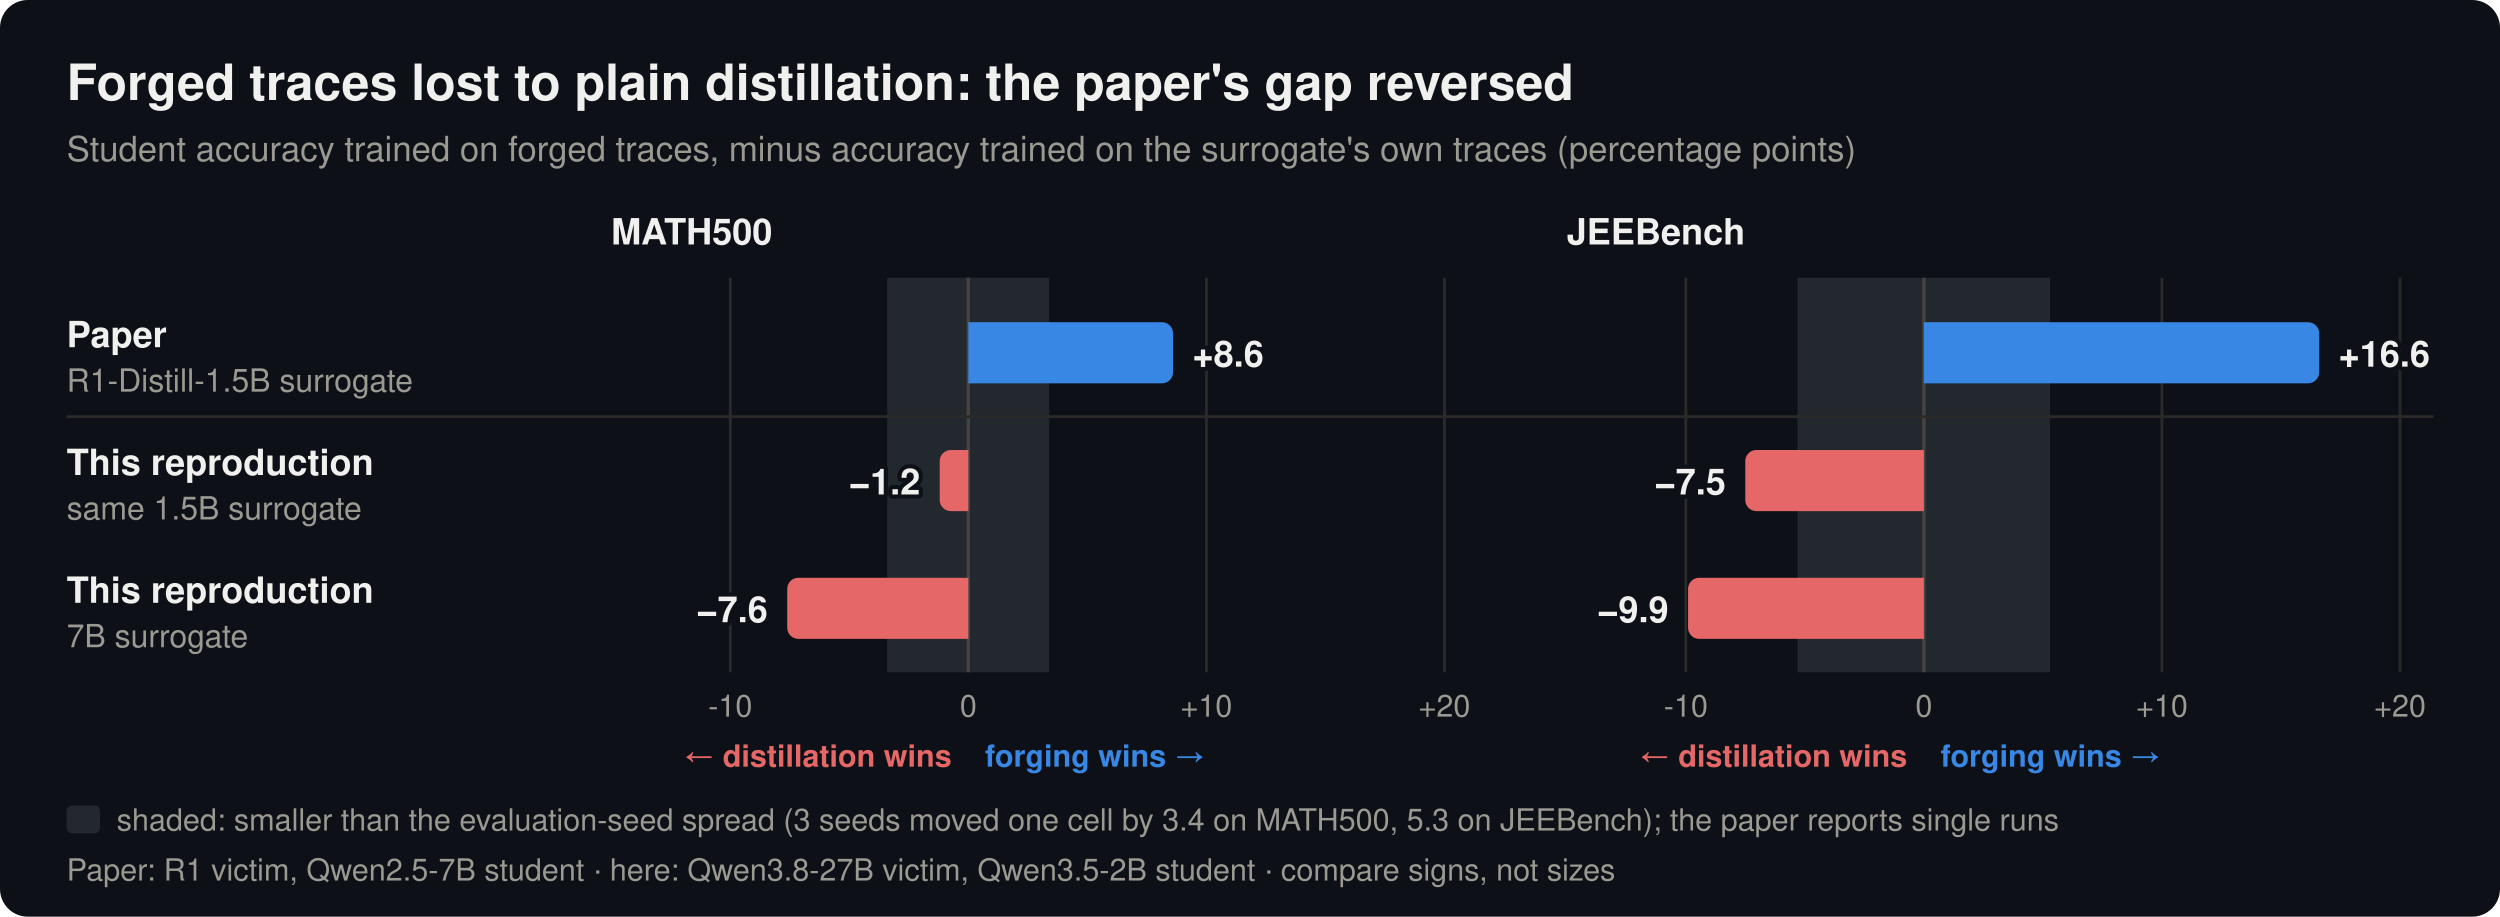
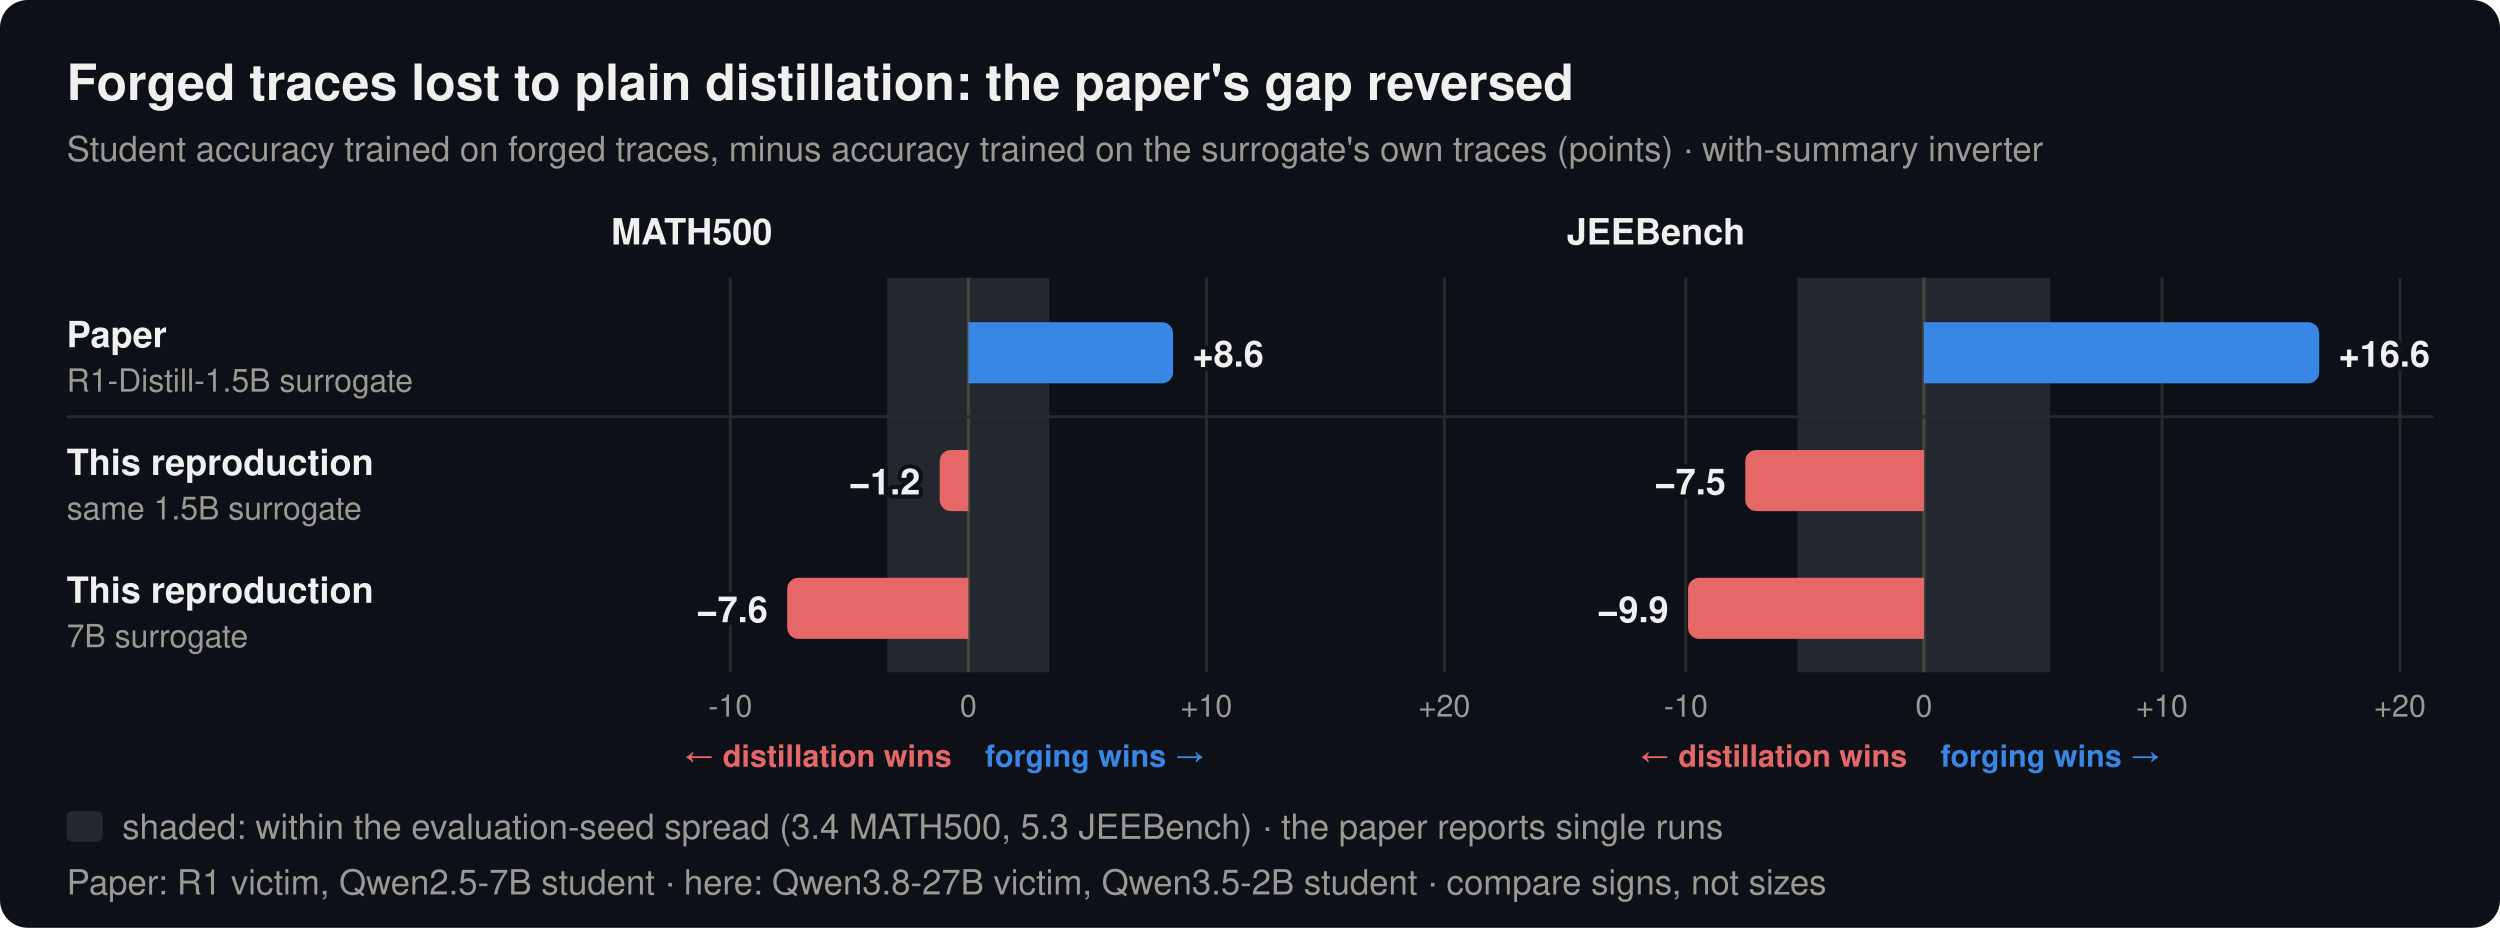
- <svg xmlns="http://www.w3.org/2000/svg" width="900" height="330" viewBox="0 0 900 330" role="img" aria-label="Forged traces minus plain distillation: paper positive, this reproduction negative">
-   <rect x="0.0" y="0.0" width="900.0" height="330.0" rx="10" fill="#0d1117" />
+ <svg xmlns="http://www.w3.org/2000/svg" width="900" height="334" viewBox="0 0 900 334" role="img" aria-label="Forged traces minus plain distillation: paper positive, this reproduction negative">
+   <rect x="0.0" y="0.0" width="900.0" height="334.0" rx="10" fill="#0d1117" />
  <text x="24.0" y="36.0" font-family="system-ui, -apple-system, &quot;Segoe UI&quot;, Helvetica, Arial, sans-serif" font-size="18" fill="#f0f0ee" text-anchor="start" font-weight="700" style="">Forged traces lost to plain distillation: the paper's gap reversed</text>
-   <text x="24.0" y="58.0" font-family="system-ui, -apple-system, &quot;Segoe UI&quot;, Helvetica, Arial, sans-serif" font-size="12.5" fill="#9a9992" text-anchor="start" font-weight="normal" style="">Student accuracy trained on forged traces, minus accuracy trained on the surrogate's own traces (percentage points)</text>
+   <text x="24.0" y="58.0" font-family="system-ui, -apple-system, &quot;Segoe UI&quot;, Helvetica, Arial, sans-serif" font-size="12.5" fill="#9a9992" text-anchor="start" font-weight="normal" style="">Student accuracy trained on forged traces, minus accuracy trained on the surrogate's own traces (points) · with-summary inverter</text>
  <text x="220.0" y="88.0" font-family="system-ui, -apple-system, &quot;Segoe UI&quot;, Helvetica, Arial, sans-serif" font-size="13" fill="#f0f0ee" text-anchor="start" font-weight="700" style="">MATH500</text>
  <rect x="319.4" y="100.0" width="58.3" height="142.0" rx="0" fill="#23282f" />
  <line x1="262.9" y1="100.0" x2="262.9" y2="242.0" stroke="#2a2a28" stroke-width="1" />
  <text x="262.9" y="258.0" font-family="system-ui, -apple-system, &quot;Segoe UI&quot;, Helvetica, Arial, sans-serif" font-size="11" fill="#9a9992" text-anchor="middle" font-weight="normal" style="font-variant-numeric: tabular-nums;">-10</text>
  <line x1="348.6" y1="100.0" x2="348.6" y2="242.0" stroke="#45443f" stroke-width="1.2" />
  <text x="348.6" y="258.0" font-family="system-ui, -apple-system, &quot;Segoe UI&quot;, Helvetica, Arial, sans-serif" font-size="11" fill="#9a9992" text-anchor="middle" font-weight="normal" style="font-variant-numeric: tabular-nums;">0</text>
  <line x1="434.3" y1="100.0" x2="434.3" y2="242.0" stroke="#2a2a28" stroke-width="1" />
  <text x="434.3" y="258.0" font-family="system-ui, -apple-system, &quot;Segoe UI&quot;, Helvetica, Arial, sans-serif" font-size="11" fill="#9a9992" text-anchor="middle" font-weight="normal" style="font-variant-numeric: tabular-nums;">+10</text>
  <line x1="520.0" y1="100.0" x2="520.0" y2="242.0" stroke="#2a2a28" stroke-width="1" />
  <text x="520.0" y="258.0" font-family="system-ui, -apple-system, &quot;Segoe UI&quot;, Helvetica, Arial, sans-serif" font-size="11" fill="#9a9992" text-anchor="middle" font-weight="normal" style="font-variant-numeric: tabular-nums;">+20</text>
  <path d="M348.6,116.0 H418.3 a4,4 0 0 1 4,4 V134.0 a4,4 0 0 1 -4,4 H348.6 Z" fill="#3987e5" />
  <text x="429.3" y="132.0" font-family="system-ui, -apple-system, &quot;Segoe UI&quot;, Helvetica, Arial, sans-serif" font-size="13" fill="#f0f0ee" text-anchor="start" font-weight="600" style="font-variant-numeric: tabular-nums;" paint-order="stroke" stroke="#0d1117" stroke-width="3" stroke-linejoin="round">+8.6</text>
  <path d="M348.6,162.0 H342.3 a4,4 0 0 0 -4,4 V180.0 a4,4 0 0 0 4,4 H348.6 Z" fill="#e66767" />
  <text x="331.3" y="178.0" font-family="system-ui, -apple-system, &quot;Segoe UI&quot;, Helvetica, Arial, sans-serif" font-size="13" fill="#f0f0ee" text-anchor="end" font-weight="600" style="font-variant-numeric: tabular-nums;" paint-order="stroke" stroke="#0d1117" stroke-width="3" stroke-linejoin="round">−1.2</text>
  <path d="M348.6,208.0 H287.4 a4,4 0 0 0 -4,4 V226.0 a4,4 0 0 0 4,4 H348.6 Z" fill="#e66767" />
  <text x="276.4" y="224.0" font-family="system-ui, -apple-system, &quot;Segoe UI&quot;, Helvetica, Arial, sans-serif" font-size="13" fill="#f0f0ee" text-anchor="end" font-weight="600" style="font-variant-numeric: tabular-nums;" paint-order="stroke" stroke="#0d1117" stroke-width="3" stroke-linejoin="round">−7.6</text>
  <text x="342.6" y="276.0" font-family="system-ui, -apple-system, &quot;Segoe UI&quot;, Helvetica, Arial, sans-serif" font-size="11" fill="#e66767" text-anchor="end" font-weight="600" style="">← distillation wins</text>
  <text x="354.6" y="276.0" font-family="system-ui, -apple-system, &quot;Segoe UI&quot;, Helvetica, Arial, sans-serif" font-size="11" fill="#3987e5" text-anchor="start" font-weight="600" style="">forging wins →</text>
  <text x="564.0" y="88.0" font-family="system-ui, -apple-system, &quot;Segoe UI&quot;, Helvetica, Arial, sans-serif" font-size="13" fill="#f0f0ee" text-anchor="start" font-weight="700" style="">JEEBench</text>
  <rect x="647.1" y="100.0" width="90.9" height="142.0" rx="0" fill="#23282f" />
  <line x1="606.9" y1="100.0" x2="606.9" y2="242.0" stroke="#2a2a28" stroke-width="1" />
  <text x="606.9" y="258.0" font-family="system-ui, -apple-system, &quot;Segoe UI&quot;, Helvetica, Arial, sans-serif" font-size="11" fill="#9a9992" text-anchor="middle" font-weight="normal" style="font-variant-numeric: tabular-nums;">-10</text>
  <line x1="692.6" y1="100.0" x2="692.6" y2="242.0" stroke="#45443f" stroke-width="1.2" />
  <text x="692.6" y="258.0" font-family="system-ui, -apple-system, &quot;Segoe UI&quot;, Helvetica, Arial, sans-serif" font-size="11" fill="#9a9992" text-anchor="middle" font-weight="normal" style="font-variant-numeric: tabular-nums;">0</text>
  <line x1="778.3" y1="100.0" x2="778.3" y2="242.0" stroke="#2a2a28" stroke-width="1" />
  <text x="778.3" y="258.0" font-family="system-ui, -apple-system, &quot;Segoe UI&quot;, Helvetica, Arial, sans-serif" font-size="11" fill="#9a9992" text-anchor="middle" font-weight="normal" style="font-variant-numeric: tabular-nums;">+10</text>
  <line x1="864.0" y1="100.0" x2="864.0" y2="242.0" stroke="#2a2a28" stroke-width="1" />
  <text x="864.0" y="258.0" font-family="system-ui, -apple-system, &quot;Segoe UI&quot;, Helvetica, Arial, sans-serif" font-size="11" fill="#9a9992" text-anchor="middle" font-weight="normal" style="font-variant-numeric: tabular-nums;">+20</text>
  <path d="M692.6,116.0 H830.9 a4,4 0 0 1 4,4 V134.0 a4,4 0 0 1 -4,4 H692.6 Z" fill="#3987e5" />
  <text x="841.9" y="132.0" font-family="system-ui, -apple-system, &quot;Segoe UI&quot;, Helvetica, Arial, sans-serif" font-size="13" fill="#f0f0ee" text-anchor="start" font-weight="600" style="font-variant-numeric: tabular-nums;" paint-order="stroke" stroke="#0d1117" stroke-width="3" stroke-linejoin="round">+16.6</text>
  <path d="M692.6,162.0 H632.3 a4,4 0 0 0 -4,4 V180.0 a4,4 0 0 0 4,4 H692.6 Z" fill="#e66767" />
  <text x="621.3" y="178.0" font-family="system-ui, -apple-system, &quot;Segoe UI&quot;, Helvetica, Arial, sans-serif" font-size="13" fill="#f0f0ee" text-anchor="end" font-weight="600" style="font-variant-numeric: tabular-nums;" paint-order="stroke" stroke="#0d1117" stroke-width="3" stroke-linejoin="round">−7.5</text>
  <path d="M692.6,208.0 H611.7 a4,4 0 0 0 -4,4 V226.0 a4,4 0 0 0 4,4 H692.6 Z" fill="#e66767" />
  <text x="600.7" y="224.0" font-family="system-ui, -apple-system, &quot;Segoe UI&quot;, Helvetica, Arial, sans-serif" font-size="13" fill="#f0f0ee" text-anchor="end" font-weight="600" style="font-variant-numeric: tabular-nums;" paint-order="stroke" stroke="#0d1117" stroke-width="3" stroke-linejoin="round">−9.9</text>
  <text x="686.6" y="276.0" font-family="system-ui, -apple-system, &quot;Segoe UI&quot;, Helvetica, Arial, sans-serif" font-size="11" fill="#e66767" text-anchor="end" font-weight="600" style="">← distillation wins</text>
  <text x="698.6" y="276.0" font-family="system-ui, -apple-system, &quot;Segoe UI&quot;, Helvetica, Arial, sans-serif" font-size="11" fill="#3987e5" text-anchor="start" font-weight="600" style="">forging wins →</text>
  <text x="24.0" y="125.0" font-family="system-ui, -apple-system, &quot;Segoe UI&quot;, Helvetica, Arial, sans-serif" font-size="13" fill="#f0f0ee" text-anchor="start" font-weight="600" style="">Paper</text>
  <text x="24.0" y="141.0" font-family="system-ui, -apple-system, &quot;Segoe UI&quot;, Helvetica, Arial, sans-serif" font-size="11.5" fill="#9a9992" text-anchor="start" font-weight="normal" style="">R1-Distill-1.5B surrogate</text>
  <text x="24.0" y="171.0" font-family="system-ui, -apple-system, &quot;Segoe UI&quot;, Helvetica, Arial, sans-serif" font-size="13" fill="#f0f0ee" text-anchor="start" font-weight="600" style="">This reproduction</text>
  <text x="24.0" y="187.0" font-family="system-ui, -apple-system, &quot;Segoe UI&quot;, Helvetica, Arial, sans-serif" font-size="11.5" fill="#9a9992" text-anchor="start" font-weight="normal" style="">same 1.5B surrogate</text>
  <text x="24.0" y="217.0" font-family="system-ui, -apple-system, &quot;Segoe UI&quot;, Helvetica, Arial, sans-serif" font-size="13" fill="#f0f0ee" text-anchor="start" font-weight="600" style="">This reproduction</text>
  <text x="24.0" y="233.0" font-family="system-ui, -apple-system, &quot;Segoe UI&quot;, Helvetica, Arial, sans-serif" font-size="11.5" fill="#9a9992" text-anchor="start" font-weight="normal" style="">7B surrogate</text>
  <line x1="24.0" y1="150.0" x2="876.0" y2="150.0" stroke="#2a2a28" stroke-width="1" />
-   <rect x="24.0" y="290.0" width="12.0" height="10.0" rx="2" fill="#23282f" />
-   <text x="42.0" y="299.0" font-family="system-ui, -apple-system, &quot;Segoe UI&quot;, Helvetica, Arial, sans-serif" font-size="11" fill="#9a9992" text-anchor="start" font-weight="normal" style="">shaded: smaller than the evaluation-seed spread (3 seeds moved one cell by 3.4 on MATH500, 5.3 on JEEBench); the paper reports single runs</text>
-   <text x="24.0" y="317.0" font-family="system-ui, -apple-system, &quot;Segoe UI&quot;, Helvetica, Arial, sans-serif" font-size="11" fill="#9a9992" text-anchor="start" font-weight="normal" style="">Paper: R1 victim, Qwen2.5-7B student · here: Qwen3.8-27B victim, Qwen3.5-2B student · compare signs, not sizes</text>
+   <rect x="24.0" y="292.0" width="13.0" height="11.0" rx="2" fill="#23282f" />
+   <text x="44.0" y="302.0" font-family="system-ui, -apple-system, &quot;Segoe UI&quot;, Helvetica, Arial, sans-serif" font-size="12.5" fill="#9a9992" text-anchor="start" font-weight="normal" style="">shaded: within the evaluation-seed spread (3.4 MATH500, 5.3 JEEBench) · the paper reports single runs</text>
+   <text x="24.0" y="322.0" font-family="system-ui, -apple-system, &quot;Segoe UI&quot;, Helvetica, Arial, sans-serif" font-size="12.5" fill="#9a9992" text-anchor="start" font-weight="normal" style="">Paper: R1 victim, Qwen2.5-7B student · here: Qwen3.8-27B victim, Qwen3.5-2B student · compare signs, not sizes</text>
</svg>
